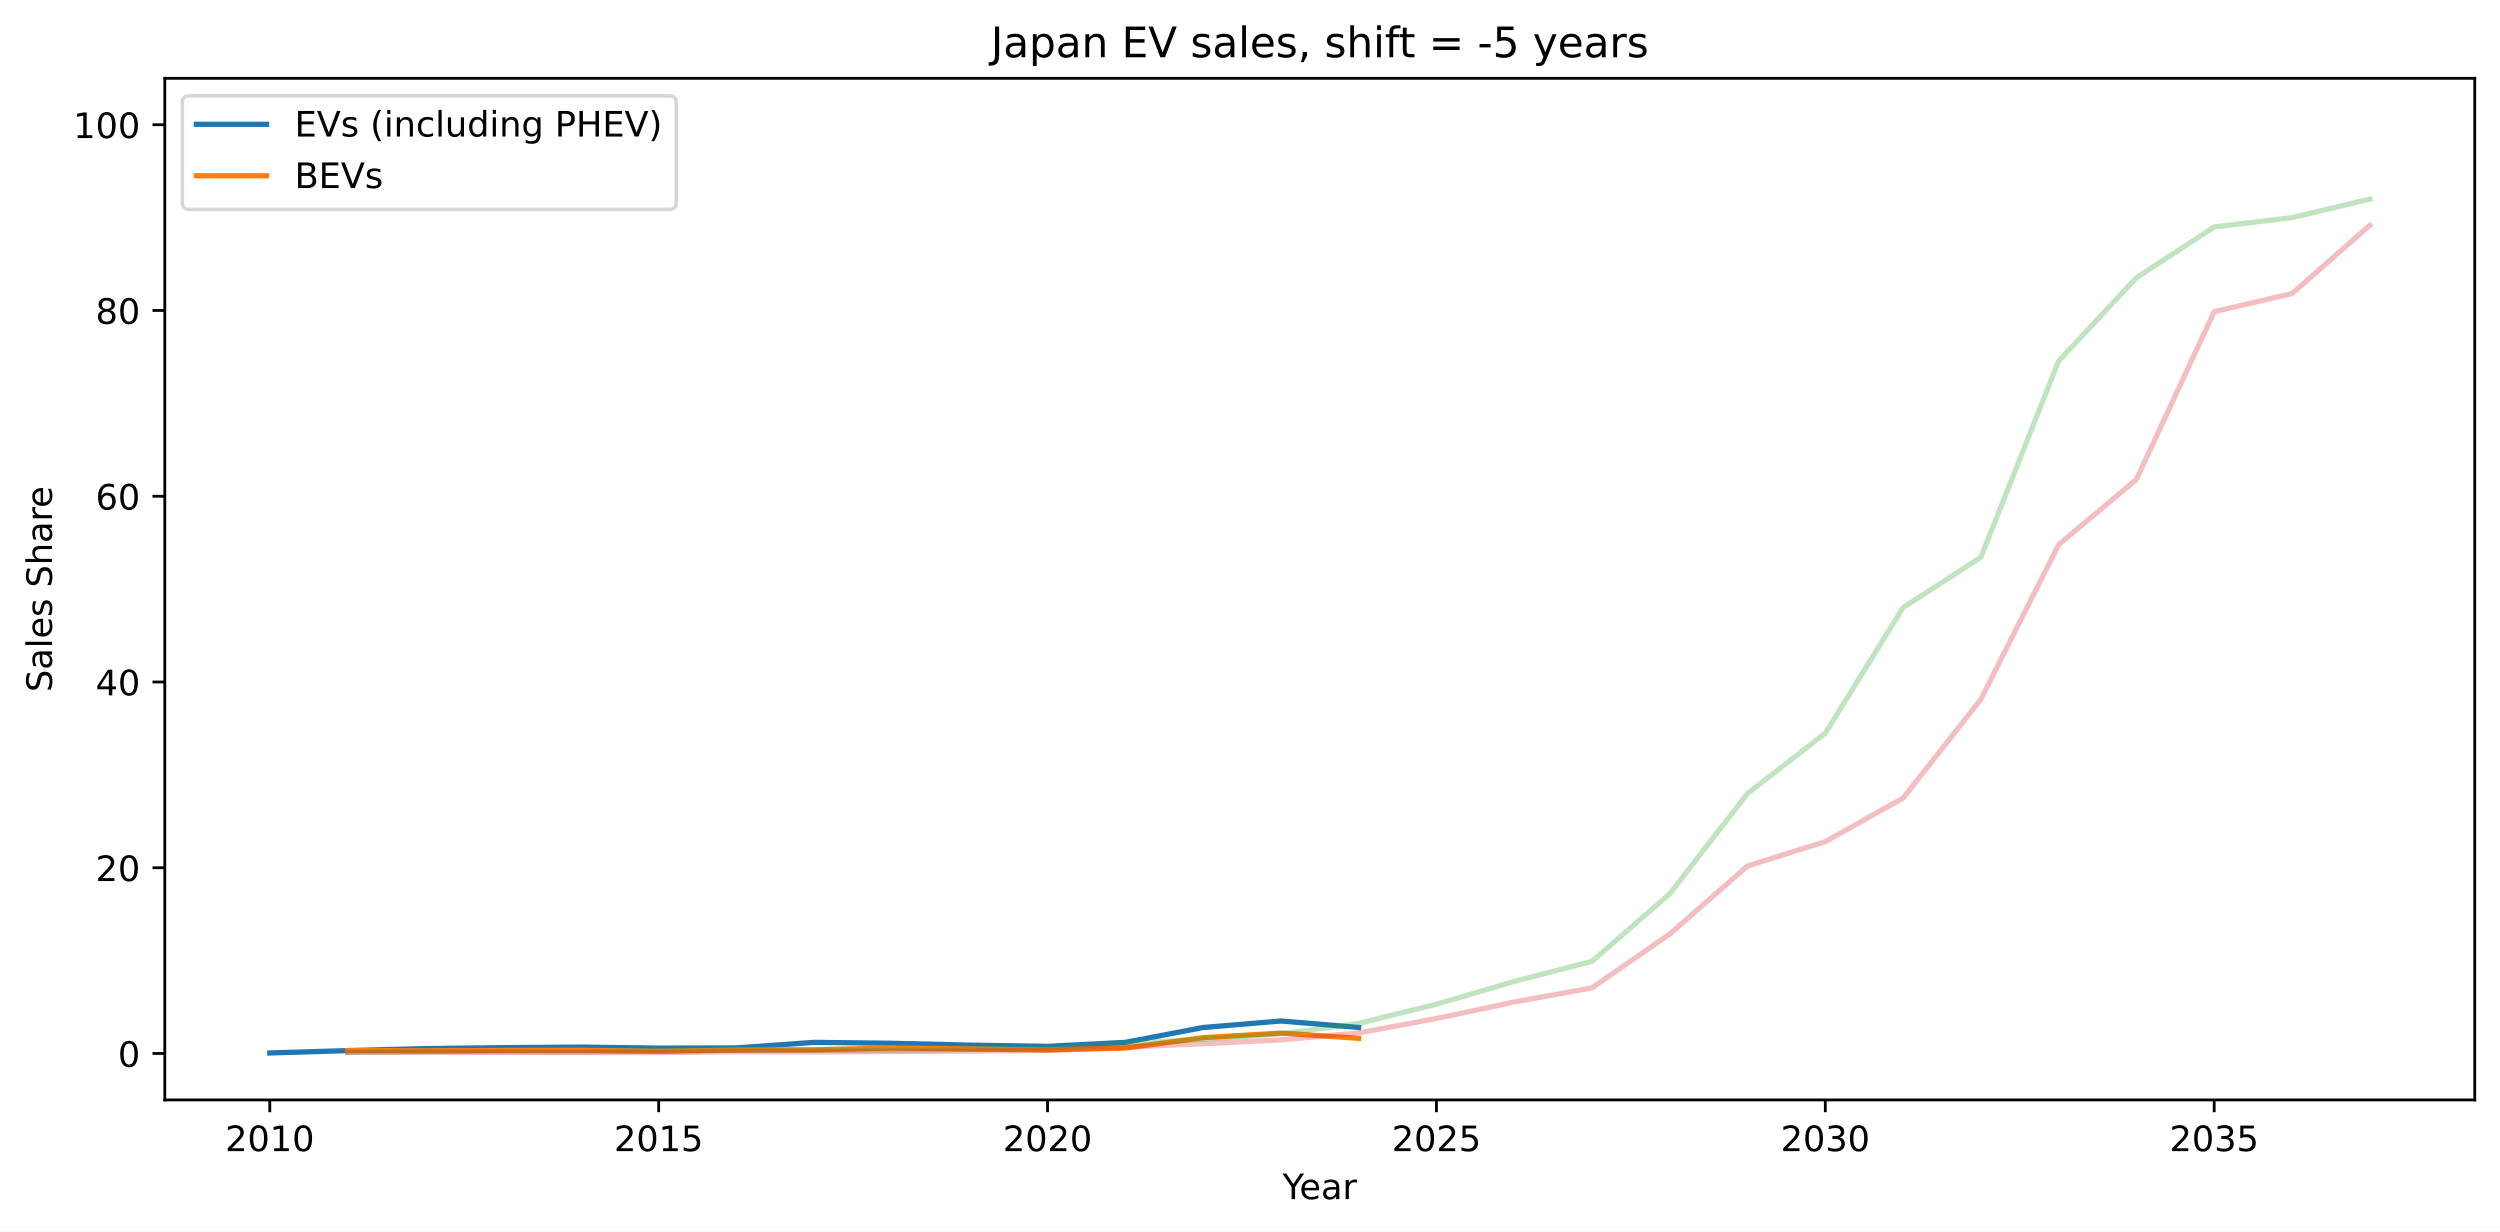
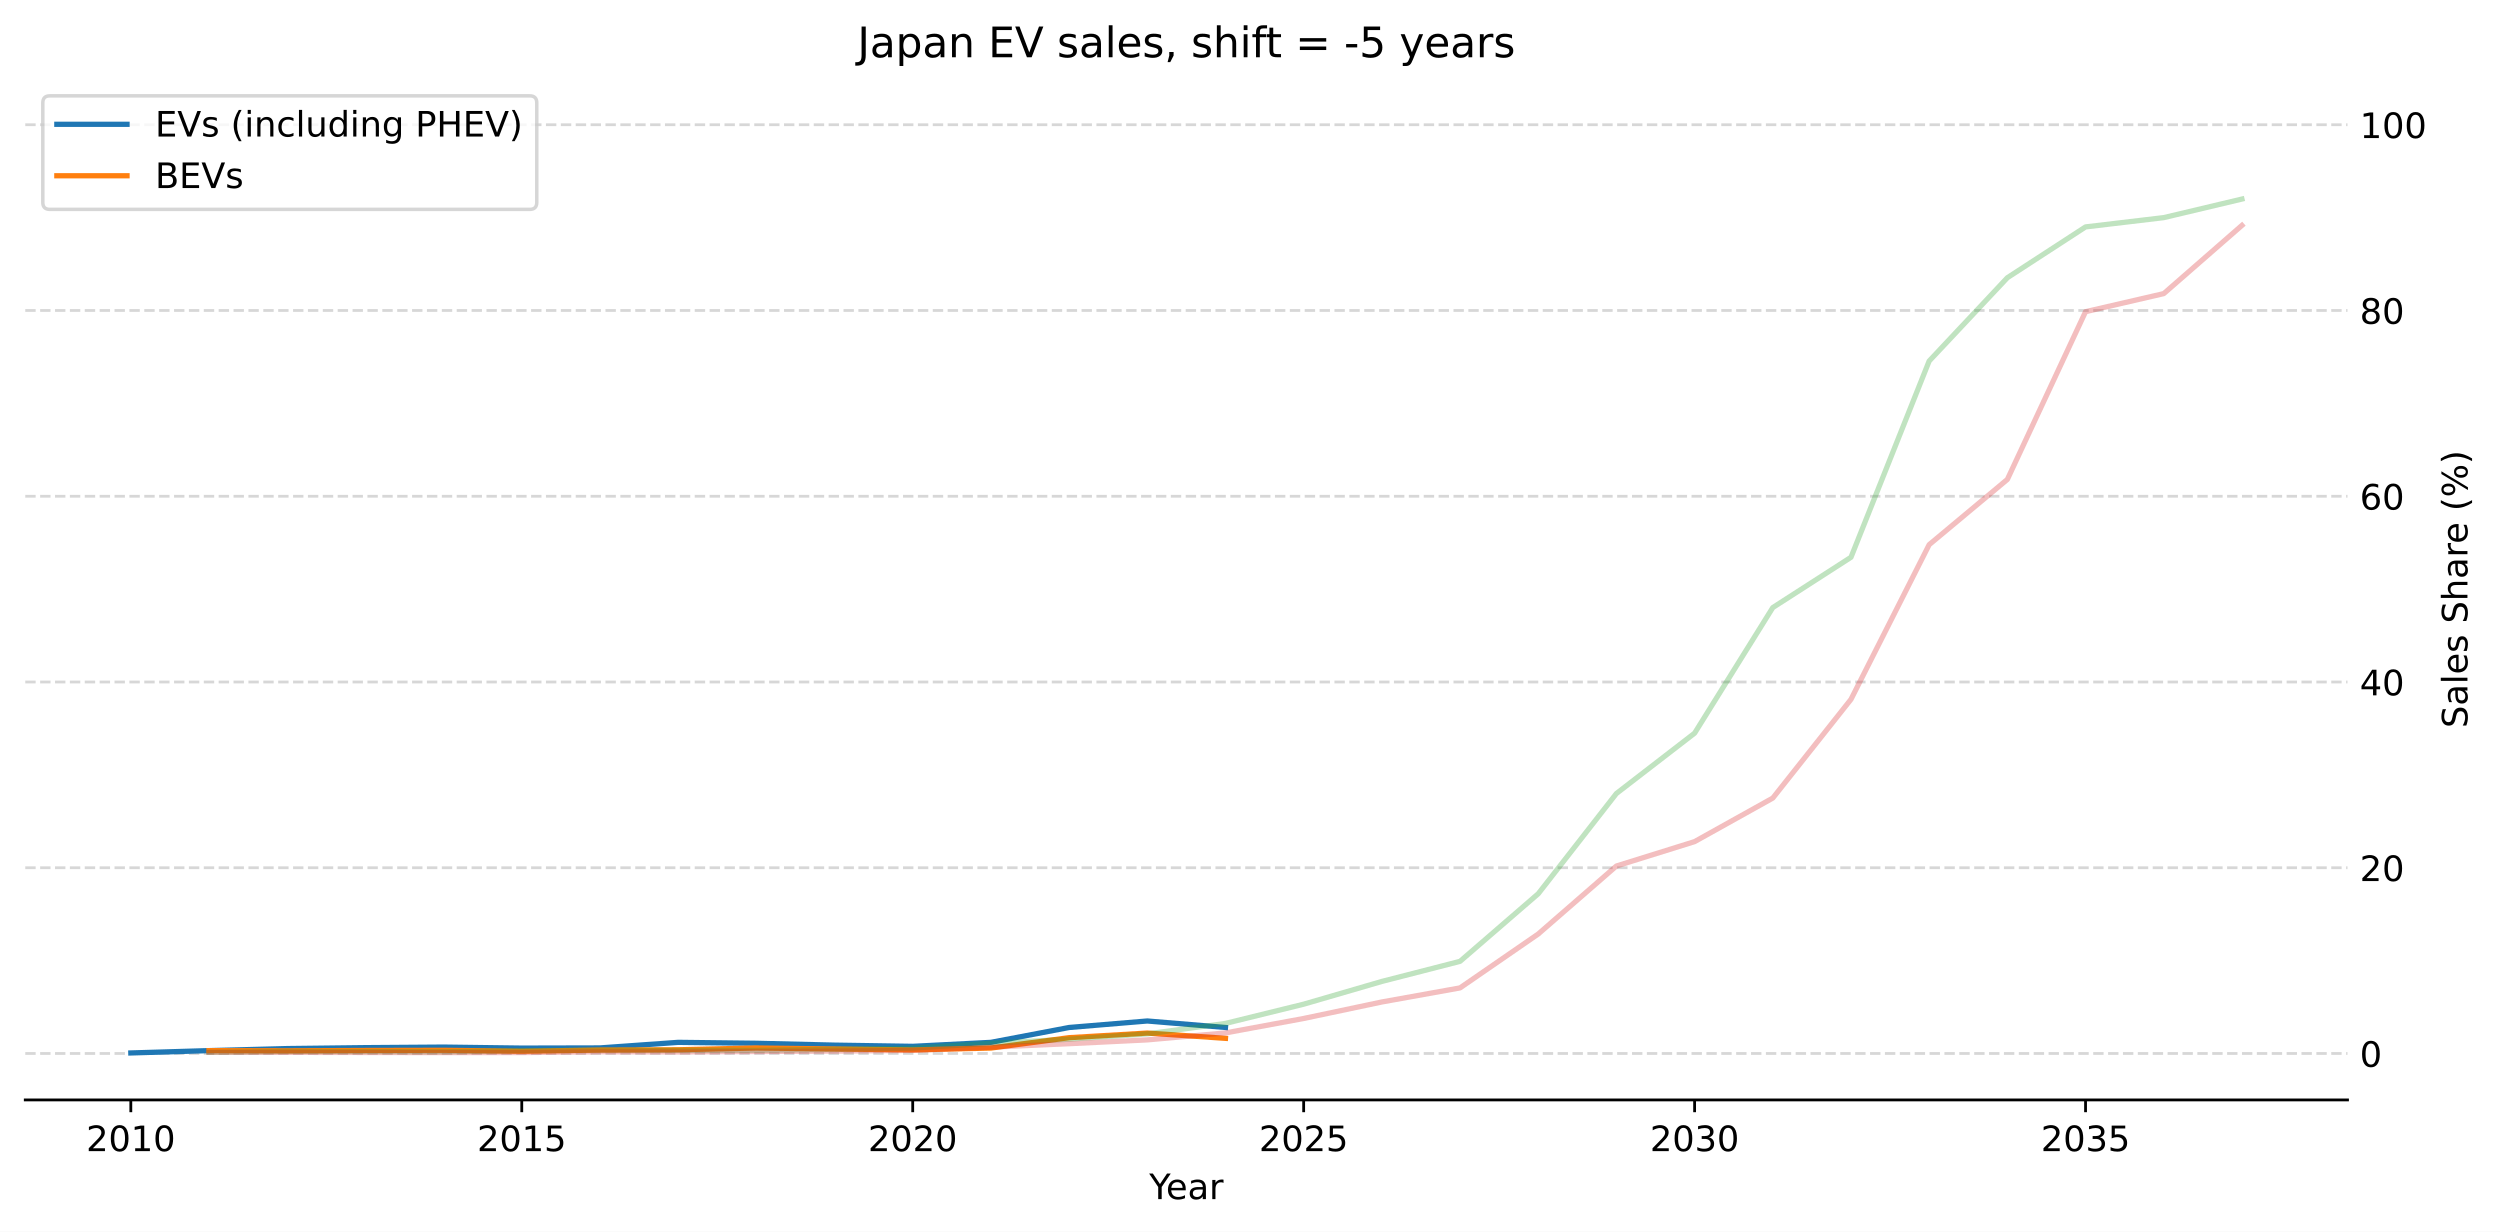
<svg xmlns="http://www.w3.org/2000/svg" xmlns:xlink="http://www.w3.org/1999/xlink" width="712.496pt" height="351.034pt" viewBox="0 0 712.496 351.034" version="1.1">
  <defs>
    <style type="text/css">*{stroke-linejoin: round; stroke-linecap: butt}</style>
  </defs>
  <g id="figure_1">
    <g id="patch_1">
      <path d="M 0 351.034  L 712.496 351.034  L 712.496 0  L 0 0  z " style="fill: #ffffff" />
    </g>
    <g id="axes_1">
      <g id="patch_2">
-         <path d="M 46.966 313.478  L 705.296 313.478  L 705.296 22.318  L 46.966 22.318  z " style="fill: #ffffff" />
+         <path d="M 7.2 313.478  L 669.03 313.478  L 669.03 22.318  L 7.2 22.318  z " style="fill: #ffffff" />
      </g>
      <g id="matplotlib.axis_1">
        <g id="xtick_1">
          <g id="line2d_1">
            <defs>
-               <path id="m293c95375c" d="M 0 0  L 0 3.5  " style="stroke: #000000; stroke-width: 0.8" />
-             </defs>
-             <g>
-               <use xlink:href="#m293c95375c" x="76.89" y="313.478" style="stroke: #000000; stroke-width: 0.8" />
+               <path id="m29468f7950" d="M 0 0  L 0 3.5  " style="stroke: #000000; stroke-width: 0.8" />
+             </defs>
+             <g>
+               <use xlink:href="#m29468f7950" x="37.283" y="313.478" style="stroke: #000000; stroke-width: 0.8" />
            </g>
          </g>
          <g id="text_1">
-             <g transform="translate(64.16472 328.0766) scale(0.1 -0.1)">
+             <g transform="translate(24.55818 328.0766) scale(0.1 -0.1)">
              <defs>
                <path id="DejaVuSans-32" d="M 1228 531  L 3431 531  L 3431 0  L 469 0  L 469 531  Q 828 903 1448 1529  Q 2069 2156 2228 2338  Q 2531 2678 2651 2914  Q 2772 3150 2772 3378  Q 2772 3750 2511 3984  Q 2250 4219 1831 4219  Q 1534 4219 1204 4116  Q 875 4013 500 3803  L 500 4441  Q 881 4594 1212 4672  Q 1544 4750 1819 4750  Q 2544 4750 2975 4387  Q 3406 4025 3406 3419  Q 3406 3131 3298 2873  Q 3191 2616 2906 2266  Q 2828 2175 2409 1742  Q 1991 1309 1228 531  z " transform="scale(0.015625)" />
                <path id="DejaVuSans-30" d="M 2034 4250  Q 1547 4250 1301 3770  Q 1056 3291 1056 2328  Q 1056 1369 1301 889  Q 1547 409 2034 409  Q 2525 409 2770 889  Q 3016 1369 3016 2328  Q 3016 3291 2770 3770  Q 2525 4250 2034 4250  z M 2034 4750  Q 2819 4750 3233 4129  Q 3647 3509 3647 2328  Q 3647 1150 3233 529  Q 2819 -91 2034 -91  Q 1250 -91 836 529  Q 422 1150 422 2328  Q 422 3509 836 4129  Q 1250 4750 2034 4750  z " transform="scale(0.015625)" />
                <path id="DejaVuSans-31" d="M 794 531  L 1825 531  L 1825 4091  L 703 3866  L 703 4441  L 1819 4666  L 2450 4666  L 2450 531  L 3481 531  L 3481 0  L 794 0  L 794 531  z " transform="scale(0.015625)" />
              </defs>
              <use xlink:href="#DejaVuSans-32" />
              <use xlink:href="#DejaVuSans-30" transform="translate(63.62305 0)" />
              <use xlink:href="#DejaVuSans-31" transform="translate(127.2461 0)" />
              <use xlink:href="#DejaVuSans-30" transform="translate(190.8691 0)" />
            </g>
          </g>
        </g>
        <g id="xtick_2">
          <g id="line2d_2">
            <g>
-               <use xlink:href="#m293c95375c" x="187.72" y="313.478" style="stroke: #000000; stroke-width: 0.8" />
+               <use xlink:href="#m29468f7950" x="148.702" y="313.478" style="stroke: #000000; stroke-width: 0.8" />
            </g>
          </g>
          <g id="text_2">
-             <g transform="translate(174.9947 328.0766) scale(0.1 -0.1)">
+             <g transform="translate(135.9774 328.0766) scale(0.1 -0.1)">
              <defs>
                <path id="DejaVuSans-35" d="M 691 4666  L 3169 4666  L 3169 4134  L 1269 4134  L 1269 2991  Q 1406 3038 1543 3061  Q 1681 3084 1819 3084  Q 2600 3084 3056 2656  Q 3513 2228 3513 1497  Q 3513 744 3044 326  Q 2575 -91 1722 -91  Q 1428 -91 1123 -41  Q 819 9 494 109  L 494 744  Q 775 591 1075 516  Q 1375 441 1709 441  Q 2250 441 2565 725  Q 2881 1009 2881 1497  Q 2881 1984 2565 2268  Q 2250 2553 1709 2553  Q 1456 2553 1204 2497  Q 953 2441 691 2322  L 691 4666  z " transform="scale(0.015625)" />
              </defs>
              <use xlink:href="#DejaVuSans-32" />
              <use xlink:href="#DejaVuSans-30" transform="translate(63.62305 0)" />
              <use xlink:href="#DejaVuSans-31" transform="translate(127.2461 0)" />
              <use xlink:href="#DejaVuSans-35" transform="translate(190.8691 0)" />
            </g>
          </g>
        </g>
        <g id="xtick_3">
          <g id="line2d_3">
            <g>
-               <use xlink:href="#m293c95375c" x="298.55" y="313.478" style="stroke: #000000; stroke-width: 0.8" />
+               <use xlink:href="#m29468f7950" x="260.122" y="313.478" style="stroke: #000000; stroke-width: 0.8" />
            </g>
          </g>
          <g id="text_3">
-             <g transform="translate(285.8246 328.0766) scale(0.1 -0.1)">
+             <g transform="translate(247.3966 328.0766) scale(0.1 -0.1)">
              <use xlink:href="#DejaVuSans-32" />
              <use xlink:href="#DejaVuSans-30" transform="translate(63.62305 0)" />
              <use xlink:href="#DejaVuSans-32" transform="translate(127.2461 0)" />
              <use xlink:href="#DejaVuSans-30" transform="translate(190.8691 0)" />
            </g>
          </g>
        </g>
        <g id="xtick_4">
          <g id="line2d_4">
            <g>
-               <use xlink:href="#m293c95375c" x="409.38" y="313.478" style="stroke: #000000; stroke-width: 0.8" />
+               <use xlink:href="#m29468f7950" x="371.541" y="313.478" style="stroke: #000000; stroke-width: 0.8" />
            </g>
          </g>
          <g id="text_4">
-             <g transform="translate(396.6546 328.0766) scale(0.1 -0.1)">
+             <g transform="translate(358.8158 328.0766) scale(0.1 -0.1)">
              <use xlink:href="#DejaVuSans-32" />
              <use xlink:href="#DejaVuSans-30" transform="translate(63.62305 0)" />
              <use xlink:href="#DejaVuSans-32" transform="translate(127.2461 0)" />
              <use xlink:href="#DejaVuSans-35" transform="translate(190.8691 0)" />
            </g>
          </g>
        </g>
        <g id="xtick_5">
          <g id="line2d_5">
            <g>
-               <use xlink:href="#m293c95375c" x="520.21" y="313.478" style="stroke: #000000; stroke-width: 0.8" />
+               <use xlink:href="#m29468f7950" x="482.96" y="313.478" style="stroke: #000000; stroke-width: 0.8" />
            </g>
          </g>
          <g id="text_5">
-             <g transform="translate(507.4846 328.0766) scale(0.1 -0.1)">
+             <g transform="translate(470.2349 328.0766) scale(0.1 -0.1)">
              <defs>
                <path id="DejaVuSans-33" d="M 2597 2516  Q 3050 2419 3304 2112  Q 3559 1806 3559 1356  Q 3559 666 3084 287  Q 2609 -91 1734 -91  Q 1441 -91 1130 -33  Q 819 25 488 141  L 488 750  Q 750 597 1062 519  Q 1375 441 1716 441  Q 2309 441 2620 675  Q 2931 909 2931 1356  Q 2931 1769 2642 2001  Q 2353 2234 1838 2234  L 1294 2234  L 1294 2753  L 1863 2753  Q 2328 2753 2575 2939  Q 2822 3125 2822 3475  Q 2822 3834 2567 4026  Q 2313 4219 1838 4219  Q 1578 4219 1281 4162  Q 984 4106 628 3988  L 628 4550  Q 988 4650 1302 4700  Q 1616 4750 1894 4750  Q 2613 4750 3031 4423  Q 3450 4097 3450 3541  Q 3450 3153 3228 2886  Q 3006 2619 2597 2516  z " transform="scale(0.015625)" />
              </defs>
              <use xlink:href="#DejaVuSans-32" />
              <use xlink:href="#DejaVuSans-30" transform="translate(63.62305 0)" />
              <use xlink:href="#DejaVuSans-33" transform="translate(127.2461 0)" />
              <use xlink:href="#DejaVuSans-30" transform="translate(190.8691 0)" />
            </g>
          </g>
        </g>
        <g id="xtick_6">
          <g id="line2d_6">
            <g>
-               <use xlink:href="#m293c95375c" x="631.04" y="313.478" style="stroke: #000000; stroke-width: 0.8" />
+               <use xlink:href="#m29468f7950" x="594.379" y="313.478" style="stroke: #000000; stroke-width: 0.8" />
            </g>
          </g>
          <g id="text_6">
-             <g transform="translate(618.3145 328.0766) scale(0.1 -0.1)">
+             <g transform="translate(581.6541 328.0766) scale(0.1 -0.1)">
              <use xlink:href="#DejaVuSans-32" />
              <use xlink:href="#DejaVuSans-30" transform="translate(63.62305 0)" />
              <use xlink:href="#DejaVuSans-33" transform="translate(127.2461 0)" />
              <use xlink:href="#DejaVuSans-35" transform="translate(190.8691 0)" />
            </g>
          </g>
        </g>
        <g id="text_7">
-           <g transform="translate(365.5431 341.7547) scale(0.1 -0.1)">
+           <g transform="translate(327.5275 341.7547) scale(0.1 -0.1)">
            <defs>
              <path id="DejaVuSans-59" d="M -13 4666  L 666 4666  L 1959 2747  L 3244 4666  L 3922 4666  L 2272 2222  L 2272 0  L 1638 0  L 1638 2222  L -13 4666  z " transform="scale(0.015625)" />
              <path id="DejaVuSans-65" d="M 3597 1894  L 3597 1613  L 953 1613  Q 991 1019 1311 708  Q 1631 397 2203 397  Q 2534 397 2845 478  Q 3156 559 3463 722  L 3463 178  Q 3153 47 2828 -22  Q 2503 -91 2169 -91  Q 1331 -91 842 396  Q 353 884 353 1716  Q 353 2575 817 3079  Q 1281 3584 2069 3584  Q 2775 3584 3186 3129  Q 3597 2675 3597 1894  z M 3022 2063  Q 3016 2534 2758 2815  Q 2500 3097 2075 3097  Q 1594 3097 1305 2825  Q 1016 2553 972 2059  L 3022 2063  z " transform="scale(0.015625)" />
              <path id="DejaVuSans-61" d="M 2194 1759  Q 1497 1759 1228 1600  Q 959 1441 959 1056  Q 959 750 1161 570  Q 1363 391 1709 391  Q 2188 391 2477 730  Q 2766 1069 2766 1631  L 2766 1759  L 2194 1759  z M 3341 1997  L 3341 0  L 2766 0  L 2766 531  Q 2569 213 2275 61  Q 1981 -91 1556 -91  Q 1019 -91 701 211  Q 384 513 384 1019  Q 384 1609 779 1909  Q 1175 2209 1959 2209  L 2766 2209  L 2766 2266  Q 2766 2663 2505 2880  Q 2244 3097 1772 3097  Q 1472 3097 1187 3025  Q 903 2953 641 2809  L 641 3341  Q 956 3463 1253 3523  Q 1550 3584 1831 3584  Q 2591 3584 2966 3190  Q 3341 2797 3341 1997  z " transform="scale(0.015625)" />
              <path id="DejaVuSans-72" d="M 2631 2963  Q 2534 3019 2420 3045  Q 2306 3072 2169 3072  Q 1681 3072 1420 2755  Q 1159 2438 1159 1844  L 1159 0  L 581 0  L 581 3500  L 1159 3500  L 1159 2956  Q 1341 3275 1631 3429  Q 1922 3584 2338 3584  Q 2397 3584 2469 3576  Q 2541 3569 2628 3553  L 2631 2963  z " transform="scale(0.015625)" />
            </defs>
            <use xlink:href="#DejaVuSans-59" />
            <use xlink:href="#DejaVuSans-65" transform="translate(47.83398 0)" />
            <use xlink:href="#DejaVuSans-61" transform="translate(109.3574 0)" />
            <use xlink:href="#DejaVuSans-72" transform="translate(170.6367 0)" />
          </g>
        </g>
      </g>
      <g id="matplotlib.axis_2">
        <g id="ytick_1">
          <g id="line2d_7">
-             <defs>
-               <path id="ma19ba68c7f" d="M 0 0  L -3.5 0  " style="stroke: #000000; stroke-width: 0.8" />
-             </defs>
-             <g>
-               <use xlink:href="#ma19ba68c7f" x="46.966" y="300.244" style="stroke: #000000; stroke-width: 0.8" />
-             </g>
-           </g>
+             <path d="M 7.2 300.244  L 669.03 300.244  " clip-path="url(#p122f531934)" style="fill: none; stroke-dasharray: 2.96,1.28; stroke-dashoffset: 0; stroke: #b0b0b0; stroke-opacity: 0.5; stroke-width: 0.8" />
+           </g>
+           <g id="line2d_8" />
          <g id="text_8">
-             <g transform="translate(33.60312 304.0428) scale(0.1 -0.1)">
+             <g transform="translate(672.53 304.0428) scale(0.1 -0.1)">
              <use xlink:href="#DejaVuSans-30" />
            </g>
          </g>
        </g>
        <g id="ytick_2">
-           <g id="line2d_8">
-             <g>
-               <use xlink:href="#ma19ba68c7f" x="46.966" y="247.305" style="stroke: #000000; stroke-width: 0.8" />
-             </g>
-           </g>
+           <g id="line2d_9">
+             <path d="M 7.2 247.305  L 669.03 247.305  " clip-path="url(#p122f531934)" style="fill: none; stroke-dasharray: 2.96,1.28; stroke-dashoffset: 0; stroke: #b0b0b0; stroke-opacity: 0.5; stroke-width: 0.8" />
+           </g>
+           <g id="line2d_10" />
          <g id="text_9">
-             <g transform="translate(27.24063 251.1046) scale(0.1 -0.1)">
+             <g transform="translate(672.53 251.1046) scale(0.1 -0.1)">
              <use xlink:href="#DejaVuSans-32" />
              <use xlink:href="#DejaVuSans-30" transform="translate(63.62305 0)" />
            </g>
          </g>
        </g>
        <g id="ytick_3">
-           <g id="line2d_9">
-             <g>
-               <use xlink:href="#ma19ba68c7f" x="46.966" y="194.367" style="stroke: #000000; stroke-width: 0.8" />
-             </g>
-           </g>
+           <g id="line2d_11">
+             <path d="M 7.2 194.367  L 669.03 194.367  " clip-path="url(#p122f531934)" style="fill: none; stroke-dasharray: 2.96,1.28; stroke-dashoffset: 0; stroke: #b0b0b0; stroke-opacity: 0.5; stroke-width: 0.8" />
+           </g>
+           <g id="line2d_12" />
          <g id="text_10">
-             <g transform="translate(27.24063 198.1664) scale(0.1 -0.1)">
+             <g transform="translate(672.53 198.1664) scale(0.1 -0.1)">
              <defs>
                <path id="DejaVuSans-34" d="M 2419 4116  L 825 1625  L 2419 1625  L 2419 4116  z M 2253 4666  L 3047 4666  L 3047 1625  L 3713 1625  L 3713 1100  L 3047 1100  L 3047 0  L 2419 0  L 2419 1100  L 313 1100  L 313 1709  L 2253 4666  z " transform="scale(0.015625)" />
              </defs>
              <use xlink:href="#DejaVuSans-34" />
              <use xlink:href="#DejaVuSans-30" transform="translate(63.62305 0)" />
            </g>
          </g>
        </g>
        <g id="ytick_4">
-           <g id="line2d_10">
-             <g>
-               <use xlink:href="#ma19ba68c7f" x="46.966" y="141.429" style="stroke: #000000; stroke-width: 0.8" />
-             </g>
-           </g>
+           <g id="line2d_13">
+             <path d="M 7.2 141.429  L 669.03 141.429  " clip-path="url(#p122f531934)" style="fill: none; stroke-dasharray: 2.96,1.28; stroke-dashoffset: 0; stroke: #b0b0b0; stroke-opacity: 0.5; stroke-width: 0.8" />
+           </g>
+           <g id="line2d_14" />
          <g id="text_11">
-             <g transform="translate(27.24063 145.2283) scale(0.1 -0.1)">
+             <g transform="translate(672.53 145.2283) scale(0.1 -0.1)">
              <defs>
                <path id="DejaVuSans-36" d="M 2113 2584  Q 1688 2584 1439 2293  Q 1191 2003 1191 1497  Q 1191 994 1439 701  Q 1688 409 2113 409  Q 2538 409 2786 701  Q 3034 994 3034 1497  Q 3034 2003 2786 2293  Q 2538 2584 2113 2584  z M 3366 4563  L 3366 3988  Q 3128 4100 2886 4159  Q 2644 4219 2406 4219  Q 1781 4219 1451 3797  Q 1122 3375 1075 2522  Q 1259 2794 1537 2939  Q 1816 3084 2150 3084  Q 2853 3084 3261 2657  Q 3669 2231 3669 1497  Q 3669 778 3244 343  Q 2819 -91 2113 -91  Q 1303 -91 875 529  Q 447 1150 447 2328  Q 447 3434 972 4092  Q 1497 4750 2381 4750  Q 2619 4750 2861 4703  Q 3103 4656 3366 4563  z " transform="scale(0.015625)" />
              </defs>
              <use xlink:href="#DejaVuSans-36" />
              <use xlink:href="#DejaVuSans-30" transform="translate(63.62305 0)" />
            </g>
          </g>
        </g>
        <g id="ytick_5">
-           <g id="line2d_11">
-             <g>
-               <use xlink:href="#ma19ba68c7f" x="46.966" y="88.491" style="stroke: #000000; stroke-width: 0.8" />
-             </g>
-           </g>
+           <g id="line2d_15">
+             <path d="M 7.2 88.491  L 669.03 88.491  " clip-path="url(#p122f531934)" style="fill: none; stroke-dasharray: 2.96,1.28; stroke-dashoffset: 0; stroke: #b0b0b0; stroke-opacity: 0.5; stroke-width: 0.8" />
+           </g>
+           <g id="line2d_16" />
          <g id="text_12">
-             <g transform="translate(27.24063 92.29007) scale(0.1 -0.1)">
+             <g transform="translate(672.53 92.29007) scale(0.1 -0.1)">
              <defs>
                <path id="DejaVuSans-38" d="M 2034 2216  Q 1584 2216 1326 1975  Q 1069 1734 1069 1313  Q 1069 891 1326 650  Q 1584 409 2034 409  Q 2484 409 2743 651  Q 3003 894 3003 1313  Q 3003 1734 2745 1975  Q 2488 2216 2034 2216  z M 1403 2484  Q 997 2584 770 2862  Q 544 3141 544 3541  Q 544 4100 942 4425  Q 1341 4750 2034 4750  Q 2731 4750 3128 4425  Q 3525 4100 3525 3541  Q 3525 3141 3298 2862  Q 3072 2584 2669 2484  Q 3125 2378 3379 2068  Q 3634 1759 3634 1313  Q 3634 634 3220 271  Q 2806 -91 2034 -91  Q 1263 -91 848 271  Q 434 634 434 1313  Q 434 1759 690 2068  Q 947 2378 1403 2484  z M 1172 3481  Q 1172 3119 1398 2916  Q 1625 2713 2034 2713  Q 2441 2713 2670 2916  Q 2900 3119 2900 3481  Q 2900 3844 2670 4047  Q 2441 4250 2034 4250  Q 1625 4250 1398 4047  Q 1172 3844 1172 3481  z " transform="scale(0.015625)" />
              </defs>
              <use xlink:href="#DejaVuSans-38" />
              <use xlink:href="#DejaVuSans-30" transform="translate(63.62305 0)" />
            </g>
          </g>
        </g>
        <g id="ytick_6">
-           <g id="line2d_12">
-             <g>
-               <use xlink:href="#ma19ba68c7f" x="46.966" y="35.553" style="stroke: #000000; stroke-width: 0.8" />
-             </g>
-           </g>
+           <g id="line2d_17">
+             <path d="M 7.2 35.553  L 669.03 35.553  " clip-path="url(#p122f531934)" style="fill: none; stroke-dasharray: 2.96,1.28; stroke-dashoffset: 0; stroke: #b0b0b0; stroke-opacity: 0.5; stroke-width: 0.8" />
+           </g>
+           <g id="line2d_18" />
          <g id="text_13">
-             <g transform="translate(20.87813 39.35189) scale(0.1 -0.1)">
+             <g transform="translate(672.53 39.35189) scale(0.1 -0.1)">
              <use xlink:href="#DejaVuSans-31" />
              <use xlink:href="#DejaVuSans-30" transform="translate(63.62305 0)" />
              <use xlink:href="#DejaVuSans-30" transform="translate(127.2461 0)" />
            </g>
          </g>
        </g>
        <g id="text_14">
-           <g transform="translate(14.79844 197.2223) rotate(-90) scale(0.1 -0.1)">
+           <g transform="translate(703.2159 207.4638) rotate(-90) scale(0.1 -0.1)">
            <defs>
              <path id="DejaVuSans-53" d="M 3425 4513  L 3425 3897  Q 3066 4069 2747 4153  Q 2428 4238 2131 4238  Q 1616 4238 1336 4038  Q 1056 3838 1056 3469  Q 1056 3159 1242 3001  Q 1428 2844 1947 2747  L 2328 2669  Q 3034 2534 3370 2195  Q 3706 1856 3706 1288  Q 3706 609 3251 259  Q 2797 -91 1919 -91  Q 1588 -91 1214 -16  Q 841 59 441 206  L 441 856  Q 825 641 1194 531  Q 1563 422 1919 422  Q 2459 422 2753 634  Q 3047 847 3047 1241  Q 3047 1584 2836 1778  Q 2625 1972 2144 2069  L 1759 2144  Q 1053 2284 737 2584  Q 422 2884 422 3419  Q 422 4038 858 4394  Q 1294 4750 2059 4750  Q 2388 4750 2728 4690  Q 3069 4631 3425 4513  z " transform="scale(0.015625)" />
              <path id="DejaVuSans-6c" d="M 603 4863  L 1178 4863  L 1178 0  L 603 0  L 603 4863  z " transform="scale(0.015625)" />
              <path id="DejaVuSans-73" d="M 2834 3397  L 2834 2853  Q 2591 2978 2328 3040  Q 2066 3103 1784 3103  Q 1356 3103 1142 2972  Q 928 2841 928 2578  Q 928 2378 1081 2264  Q 1234 2150 1697 2047  L 1894 2003  Q 2506 1872 2764 1633  Q 3022 1394 3022 966  Q 3022 478 2636 193  Q 2250 -91 1575 -91  Q 1294 -91 989 -36  Q 684 19 347 128  L 347 722  Q 666 556 975 473  Q 1284 391 1588 391  Q 1994 391 2212 530  Q 2431 669 2431 922  Q 2431 1156 2273 1281  Q 2116 1406 1581 1522  L 1381 1569  Q 847 1681 609 1914  Q 372 2147 372 2553  Q 372 3047 722 3315  Q 1072 3584 1716 3584  Q 2034 3584 2315 3537  Q 2597 3491 2834 3397  z " transform="scale(0.015625)" />
              <path id="DejaVuSans-20" transform="scale(0.015625)" />
              <path id="DejaVuSans-68" d="M 3513 2113  L 3513 0  L 2938 0  L 2938 2094  Q 2938 2591 2744 2837  Q 2550 3084 2163 3084  Q 1697 3084 1428 2787  Q 1159 2491 1159 1978  L 1159 0  L 581 0  L 581 4863  L 1159 4863  L 1159 2956  Q 1366 3272 1645 3428  Q 1925 3584 2291 3584  Q 2894 3584 3203 3211  Q 3513 2838 3513 2113  z " transform="scale(0.015625)" />
+               <path id="DejaVuSans-28" d="M 1984 4856  Q 1566 4138 1362 3434  Q 1159 2731 1159 2009  Q 1159 1288 1364 580  Q 1569 -128 1984 -844  L 1484 -844  Q 1016 -109 783 600  Q 550 1309 550 2009  Q 550 2706 781 3412  Q 1013 4119 1484 4856  L 1984 4856  z " transform="scale(0.015625)" />
+               <path id="DejaVuSans-25" d="M 4653 2053  Q 4381 2053 4226 1822  Q 4072 1591 4072 1178  Q 4072 772 4226 539  Q 4381 306 4653 306  Q 4919 306 5073 539  Q 5228 772 5228 1178  Q 5228 1588 5073 1820  Q 4919 2053 4653 2053  z M 4653 2450  Q 5147 2450 5437 2106  Q 5728 1763 5728 1178  Q 5728 594 5436 251  Q 5144 -91 4653 -91  Q 4153 -91 3862 251  Q 3572 594 3572 1178  Q 3572 1766 3864 2108  Q 4156 2450 4653 2450  z M 1428 4353  Q 1159 4353 1004 4120  Q 850 3888 850 3481  Q 850 3069 1003 2837  Q 1156 2606 1428 2606  Q 1700 2606 1854 2837  Q 2009 3069 2009 3481  Q 2009 3884 1853 4118  Q 1697 4353 1428 4353  z M 4250 4750  L 4750 4750  L 1831 -91  L 1331 -91  L 4250 4750  z M 1428 4750  Q 1922 4750 2215 4408  Q 2509 4066 2509 3481  Q 2509 2891 2217 2550  Q 1925 2209 1428 2209  Q 931 2209 642 2551  Q 353 2894 353 3481  Q 353 4063 643 4406  Q 934 4750 1428 4750  z " transform="scale(0.015625)" />
+               <path id="DejaVuSans-29" d="M 513 4856  L 1013 4856  Q 1481 4119 1714 3412  Q 1947 2706 1947 2009  Q 1947 1309 1714 600  Q 1481 -109 1013 -844  L 513 -844  Q 928 -128 1133 580  Q 1338 1288 1338 2009  Q 1338 2731 1133 3434  Q 928 4138 513 4856  z " transform="scale(0.015625)" />
            </defs>
            <use xlink:href="#DejaVuSans-53" />
            <use xlink:href="#DejaVuSans-61" transform="translate(63.47656 0)" />
            <use xlink:href="#DejaVuSans-6c" transform="translate(124.7559 0)" />
            <use xlink:href="#DejaVuSans-65" transform="translate(152.5391 0)" />
            <use xlink:href="#DejaVuSans-73" transform="translate(214.0625 0)" />
            <use xlink:href="#DejaVuSans-20" transform="translate(266.1621 0)" />
            <use xlink:href="#DejaVuSans-53" transform="translate(297.9492 0)" />
            <use xlink:href="#DejaVuSans-68" transform="translate(361.4258 0)" />
            <use xlink:href="#DejaVuSans-61" transform="translate(424.8047 0)" />
            <use xlink:href="#DejaVuSans-72" transform="translate(486.084 0)" />
            <use xlink:href="#DejaVuSans-65" transform="translate(524.9473 0)" />
-           </g>
-         </g>
-       </g>
-       <g id="line2d_13">
-         <path d="M 76.89 300.09  L 99.056 299.423  L 121.222 298.841  L 143.388 298.576  L 165.554 298.417  L 187.72 298.708  L 209.886 298.655  L 232.052 297.067  L 254.218 297.332  L 276.384 297.861  L 298.55 298.205  L 320.716 297.067  L 342.882 292.832  L 365.048 290.979  L 387.214 292.832  " clip-path="url(#p271960dbdd)" style="fill: none; stroke: #1f77b4; stroke-width: 1.5; stroke-linecap: square" />
-       </g>
-       <g id="line2d_14">
-         <path d="M 99.056 299.424  L 121.222 299.484  L 143.388 299.381  L 165.554 299.33  L 187.72 299.604  L 209.886 299.267  L 232.052 299.185  L 254.218 298.671  L 276.384 298.961  L 298.55 299.225  L 320.716 298.691  L 342.882 295.736  L 365.048 294.42  L 387.214 295.926  " clip-path="url(#p271960dbdd)" style="fill: none; stroke: #ff7f0e; stroke-width: 1.5; stroke-linecap: square" />
-       </g>
-       <g id="line2d_15">
-         <path d="M 99.056 299.917  L 121.222 299.67  L 143.388 299.693  L 165.554 299.759  L 187.72 299.456  L 209.886 299.312  L 232.052 299.355  L 254.218 299.333  L 276.384 299.087  L 298.55 298.71  L 320.716 297.337  L 342.882 296.167  L 365.048 294.645  L 387.214 291.668  L 409.38 286.192  L 431.546 279.707  L 453.712 273.98  L 475.878 254.717  L 498.044 226.143  L 520.21 208.951  L 542.376 173.157  L 564.542 158.822  L 586.708 102.89  L 608.874 79.149  L 631.04 64.669  L 653.206 62.022  L 675.372 56.728  " clip-path="url(#p271960dbdd)" style="fill: none; stroke: #2ca02c; stroke-opacity: 0.3; stroke-width: 1.5; stroke-linecap: square" />
-       </g>
-       <g id="line2d_16">
-         <path d="M 99.056 299.918  L 121.222 299.921  L 143.388 299.955  L 165.554 299.985  L 187.72 299.982  L 209.886 299.757  L 232.052 299.802  L 254.218 299.686  L 276.384 299.553  L 298.55 299.375  L 320.716 298.445  L 342.882 297.452  L 365.048 296.366  L 387.214 294.379  L 409.38 290.264  L 431.546 285.56  L 453.712 281.549  L 475.878 266.187  L 498.044 246.807  L 520.21 239.86  L 542.376 227.448  L 564.542 199.307  L 586.708 155.229  L 608.874 136.636  L 631.04 88.83  L 653.206 83.678  L 675.372 64.237  " clip-path="url(#p271960dbdd)" style="fill: none; stroke: #d62728; stroke-opacity: 0.3; stroke-width: 1.5; stroke-linecap: square" />
+             <use xlink:href="#DejaVuSans-20" transform="translate(586.4707 0)" />
+             <use xlink:href="#DejaVuSans-28" transform="translate(618.2578 0)" />
+             <use xlink:href="#DejaVuSans-25" transform="translate(657.2715 0)" />
+             <use xlink:href="#DejaVuSans-29" transform="translate(752.291 0)" />
+           </g>
+         </g>
+       </g>
+       <g id="line2d_19">
+         <path d="M 37.283 300.09  L 59.567 299.423  L 81.851 298.841  L 104.135 298.576  L 126.419 298.417  L 148.702 298.708  L 170.986 298.655  L 193.27 297.067  L 215.554 297.332  L 237.838 297.861  L 260.122 298.205  L 282.405 297.067  L 304.689 292.832  L 326.973 290.979  L 349.257 292.832  " clip-path="url(#p122f531934)" style="fill: none; stroke: #1f77b4; stroke-width: 1.5; stroke-linecap: square" />
+       </g>
+       <g id="line2d_20">
+         <path d="M 59.567 299.424  L 81.851 299.484  L 104.135 299.381  L 126.419 299.33  L 148.702 299.604  L 170.986 299.267  L 193.27 299.185  L 215.554 298.671  L 237.838 298.961  L 260.122 299.225  L 282.405 298.691  L 304.689 295.736  L 326.973 294.42  L 349.257 295.926  " clip-path="url(#p122f531934)" style="fill: none; stroke: #ff7f0e; stroke-width: 1.5; stroke-linecap: square" />
+       </g>
+       <g id="line2d_21">
+         <path d="M 59.567 299.917  L 81.851 299.67  L 104.135 299.693  L 126.419 299.759  L 148.702 299.456  L 170.986 299.312  L 193.27 299.355  L 215.554 299.333  L 237.838 299.087  L 260.122 298.71  L 282.405 297.337  L 304.689 296.167  L 326.973 294.645  L 349.257 291.668  L 371.541 286.192  L 393.825 279.707  L 416.108 273.98  L 438.392 254.717  L 460.676 226.143  L 482.96 208.951  L 505.244 173.157  L 527.528 158.822  L 549.811 102.89  L 572.095 79.149  L 594.379 64.669  L 616.663 62.022  L 638.947 56.728  " clip-path="url(#p122f531934)" style="fill: none; stroke: #2ca02c; stroke-opacity: 0.3; stroke-width: 1.5; stroke-linecap: square" />
+       </g>
+       <g id="line2d_22">
+         <path d="M 59.567 299.918  L 81.851 299.921  L 104.135 299.955  L 126.419 299.985  L 148.702 299.982  L 170.986 299.757  L 193.27 299.802  L 215.554 299.686  L 237.838 299.553  L 260.122 299.375  L 282.405 298.445  L 304.689 297.452  L 326.973 296.366  L 349.257 294.379  L 371.541 290.264  L 393.825 285.56  L 416.108 281.549  L 438.392 266.187  L 460.676 246.807  L 482.96 239.86  L 505.244 227.448  L 527.528 199.307  L 549.811 155.229  L 572.095 136.636  L 594.379 88.83  L 616.663 83.678  L 638.947 64.237  " clip-path="url(#p122f531934)" style="fill: none; stroke: #d62728; stroke-opacity: 0.3; stroke-width: 1.5; stroke-linecap: square" />
      </g>
      <g id="patch_3">
-         <path d="M 46.966 313.478  L 46.966 22.318  " style="fill: none; stroke: #000000; stroke-width: 0.8; stroke-linejoin: miter; stroke-linecap: square" />
-       </g>
-       <g id="patch_4">
-         <path d="M 705.296 313.478  L 705.296 22.318  " style="fill: none; stroke: #000000; stroke-width: 0.8; stroke-linejoin: miter; stroke-linecap: square" />
-       </g>
-       <g id="patch_5">
-         <path d="M 46.966 313.478  L 705.296 313.478  " style="fill: none; stroke: #000000; stroke-width: 0.8; stroke-linejoin: miter; stroke-linecap: square" />
-       </g>
-       <g id="patch_6">
-         <path d="M 46.966 22.318  L 705.296 22.318  " style="fill: none; stroke: #000000; stroke-width: 0.8; stroke-linejoin: miter; stroke-linecap: square" />
+         <path d="M 7.2 313.478  L 669.03 313.478  " style="fill: none; stroke: #000000; stroke-width: 0.8; stroke-linejoin: miter; stroke-linecap: square" />
      </g>
      <g id="text_15">
-         <g transform="translate(282.3881 16.31812) scale(0.12 -0.12)">
+         <g transform="translate(244.3725 16.31812) scale(0.12 -0.12)">
          <defs>
            <path id="DejaVuSans-4a" d="M 628 4666  L 1259 4666  L 1259 325  Q 1259 -519 939 -900  Q 619 -1281 -91 -1281  L -331 -1281  L -331 -750  L -134 -750  Q 284 -750 456 -515  Q 628 -281 628 325  L 628 4666  z " transform="scale(0.015625)" />
            <path id="DejaVuSans-70" d="M 1159 525  L 1159 -1331  L 581 -1331  L 581 3500  L 1159 3500  L 1159 2969  Q 1341 3281 1617 3432  Q 1894 3584 2278 3584  Q 2916 3584 3314 3078  Q 3713 2572 3713 1747  Q 3713 922 3314 415  Q 2916 -91 2278 -91  Q 1894 -91 1617 61  Q 1341 213 1159 525  z M 3116 1747  Q 3116 2381 2855 2742  Q 2594 3103 2138 3103  Q 1681 3103 1420 2742  Q 1159 2381 1159 1747  Q 1159 1113 1420 752  Q 1681 391 2138 391  Q 2594 391 2855 752  Q 3116 1113 3116 1747  z " transform="scale(0.015625)" />
            <path id="DejaVuSans-6e" d="M 3513 2113  L 3513 0  L 2938 0  L 2938 2094  Q 2938 2591 2744 2837  Q 2550 3084 2163 3084  Q 1697 3084 1428 2787  Q 1159 2491 1159 1978  L 1159 0  L 581 0  L 581 3500  L 1159 3500  L 1159 2956  Q 1366 3272 1645 3428  Q 1925 3584 2291 3584  Q 2894 3584 3203 3211  Q 3513 2838 3513 2113  z " transform="scale(0.015625)" />
            <path id="DejaVuSans-45" d="M 628 4666  L 3578 4666  L 3578 4134  L 1259 4134  L 1259 2753  L 3481 2753  L 3481 2222  L 1259 2222  L 1259 531  L 3634 531  L 3634 0  L 628 0  L 628 4666  z " transform="scale(0.015625)" />
            <path id="DejaVuSans-56" d="M 1831 0  L 50 4666  L 709 4666  L 2188 738  L 3669 4666  L 4325 4666  L 2547 0  L 1831 0  z " transform="scale(0.015625)" />
            <path id="DejaVuSans-2c" d="M 750 794  L 1409 794  L 1409 256  L 897 -744  L 494 -744  L 750 256  L 750 794  z " transform="scale(0.015625)" />
            <path id="DejaVuSans-69" d="M 603 3500  L 1178 3500  L 1178 0  L 603 0  L 603 3500  z M 603 4863  L 1178 4863  L 1178 4134  L 603 4134  L 603 4863  z " transform="scale(0.015625)" />
            <path id="DejaVuSans-66" d="M 2375 4863  L 2375 4384  L 1825 4384  Q 1516 4384 1395 4259  Q 1275 4134 1275 3809  L 1275 3500  L 2222 3500  L 2222 3053  L 1275 3053  L 1275 0  L 697 0  L 697 3053  L 147 3053  L 147 3500  L 697 3500  L 697 3744  Q 697 4328 969 4595  Q 1241 4863 1831 4863  L 2375 4863  z " transform="scale(0.015625)" />
            <path id="DejaVuSans-74" d="M 1172 4494  L 1172 3500  L 2356 3500  L 2356 3053  L 1172 3053  L 1172 1153  Q 1172 725 1289 603  Q 1406 481 1766 481  L 2356 481  L 2356 0  L 1766 0  Q 1100 0 847 248  Q 594 497 594 1153  L 594 3053  L 172 3053  L 172 3500  L 594 3500  L 594 4494  L 1172 4494  z " transform="scale(0.015625)" />
            <path id="DejaVuSans-3d" d="M 678 2906  L 4684 2906  L 4684 2381  L 678 2381  L 678 2906  z M 678 1631  L 4684 1631  L 4684 1100  L 678 1100  L 678 1631  z " transform="scale(0.015625)" />
            <path id="DejaVuSans-2d" d="M 313 2009  L 1997 2009  L 1997 1497  L 313 1497  L 313 2009  z " transform="scale(0.015625)" />
            <path id="DejaVuSans-79" d="M 2059 -325  Q 1816 -950 1584 -1140  Q 1353 -1331 966 -1331  L 506 -1331  L 506 -850  L 844 -850  Q 1081 -850 1212 -737  Q 1344 -625 1503 -206  L 1606 56  L 191 3500  L 800 3500  L 1894 763  L 2988 3500  L 3597 3500  L 2059 -325  z " transform="scale(0.015625)" />
          </defs>
          <use xlink:href="#DejaVuSans-4a" />
          <use xlink:href="#DejaVuSans-61" transform="translate(29.49219 0)" />
          <use xlink:href="#DejaVuSans-70" transform="translate(90.77148 0)" />
          <use xlink:href="#DejaVuSans-61" transform="translate(154.248 0)" />
          <use xlink:href="#DejaVuSans-6e" transform="translate(215.5273 0)" />
          <use xlink:href="#DejaVuSans-20" transform="translate(278.9062 0)" />
          <use xlink:href="#DejaVuSans-45" transform="translate(310.6934 0)" />
          <use xlink:href="#DejaVuSans-56" transform="translate(373.877 0)" />
          <use xlink:href="#DejaVuSans-20" transform="translate(442.2852 0)" />
          <use xlink:href="#DejaVuSans-73" transform="translate(474.0723 0)" />
          <use xlink:href="#DejaVuSans-61" transform="translate(526.1719 0)" />
          <use xlink:href="#DejaVuSans-6c" transform="translate(587.4512 0)" />
          <use xlink:href="#DejaVuSans-65" transform="translate(615.2344 0)" />
          <use xlink:href="#DejaVuSans-73" transform="translate(676.7578 0)" />
          <use xlink:href="#DejaVuSans-2c" transform="translate(728.8574 0)" />
          <use xlink:href="#DejaVuSans-20" transform="translate(760.6445 0)" />
          <use xlink:href="#DejaVuSans-73" transform="translate(792.4316 0)" />
          <use xlink:href="#DejaVuSans-68" transform="translate(844.5312 0)" />
          <use xlink:href="#DejaVuSans-69" transform="translate(907.9102 0)" />
          <use xlink:href="#DejaVuSans-66" transform="translate(935.6934 0)" />
          <use xlink:href="#DejaVuSans-74" transform="translate(969.1484 0)" />
          <use xlink:href="#DejaVuSans-20" transform="translate(1008.357 0)" />
          <use xlink:href="#DejaVuSans-3d" transform="translate(1040.145 0)" />
          <use xlink:href="#DejaVuSans-20" transform="translate(1123.934 0)" />
          <use xlink:href="#DejaVuSans-2d" transform="translate(1155.721 0)" />
          <use xlink:href="#DejaVuSans-35" transform="translate(1191.805 0)" />
          <use xlink:href="#DejaVuSans-20" transform="translate(1255.428 0)" />
          <use xlink:href="#DejaVuSans-79" transform="translate(1287.215 0)" />
          <use xlink:href="#DejaVuSans-65" transform="translate(1346.395 0)" />
          <use xlink:href="#DejaVuSans-61" transform="translate(1407.918 0)" />
          <use xlink:href="#DejaVuSans-72" transform="translate(1469.197 0)" />
          <use xlink:href="#DejaVuSans-73" transform="translate(1510.311 0)" />
        </g>
      </g>
      <g id="legend_1">
-         <g id="patch_7">
-           <path d="M 53.966 59.674  L 190.745 59.674  Q 192.745 59.674 192.745 57.674  L 192.745 29.318  Q 192.745 27.318 190.745 27.318  L 53.966 27.318  Q 51.966 27.318 51.966 29.318  L 51.966 57.674  Q 51.966 59.674 53.966 59.674  z " style="fill: #ffffff; opacity: 0.8; stroke: #cccccc; stroke-linejoin: miter" />
-         </g>
-         <g id="line2d_17">
-           <path d="M 55.966 35.417  L 65.966 35.417  L 75.966 35.417  " style="fill: none; stroke: #1f77b4; stroke-width: 1.5; stroke-linecap: square" />
+         <g id="patch_4">
+           <path d="M 14.2 59.674  L 150.98 59.674  Q 152.98 59.674 152.98 57.674  L 152.98 29.318  Q 152.98 27.318 150.98 27.318  L 14.2 27.318  Q 12.2 27.318 12.2 29.318  L 12.2 57.674  Q 12.2 59.674 14.2 59.674  z " style="fill: #ffffff; opacity: 0.8; stroke: #cccccc; stroke-linejoin: miter" />
+         </g>
+         <g id="line2d_23">
+           <path d="M 16.2 35.417  L 26.2 35.417  L 36.2 35.417  " style="fill: none; stroke: #1f77b4; stroke-width: 1.5; stroke-linecap: square" />
        </g>
        <g id="text_16">
-           <g transform="translate(83.96563 38.91656) scale(0.1 -0.1)">
-             <defs>
-               <path id="DejaVuSans-28" d="M 1984 4856  Q 1566 4138 1362 3434  Q 1159 2731 1159 2009  Q 1159 1288 1364 580  Q 1569 -128 1984 -844  L 1484 -844  Q 1016 -109 783 600  Q 550 1309 550 2009  Q 550 2706 781 3412  Q 1013 4119 1484 4856  L 1984 4856  z " transform="scale(0.015625)" />
+           <g transform="translate(44.2 38.91656) scale(0.1 -0.1)">
+             <defs>
              <path id="DejaVuSans-63" d="M 3122 3366  L 3122 2828  Q 2878 2963 2633 3030  Q 2388 3097 2138 3097  Q 1578 3097 1268 2742  Q 959 2388 959 1747  Q 959 1106 1268 751  Q 1578 397 2138 397  Q 2388 397 2633 464  Q 2878 531 3122 666  L 3122 134  Q 2881 22 2623 -34  Q 2366 -91 2075 -91  Q 1284 -91 818 406  Q 353 903 353 1747  Q 353 2603 823 3093  Q 1294 3584 2113 3584  Q 2378 3584 2631 3529  Q 2884 3475 3122 3366  z " transform="scale(0.015625)" />
              <path id="DejaVuSans-75" d="M 544 1381  L 544 3500  L 1119 3500  L 1119 1403  Q 1119 906 1312 657  Q 1506 409 1894 409  Q 2359 409 2629 706  Q 2900 1003 2900 1516  L 2900 3500  L 3475 3500  L 3475 0  L 2900 0  L 2900 538  Q 2691 219 2414 64  Q 2138 -91 1772 -91  Q 1169 -91 856 284  Q 544 659 544 1381  z M 1991 3584  L 1991 3584  z " transform="scale(0.015625)" />
              <path id="DejaVuSans-64" d="M 2906 2969  L 2906 4863  L 3481 4863  L 3481 0  L 2906 0  L 2906 525  Q 2725 213 2448 61  Q 2172 -91 1784 -91  Q 1150 -91 751 415  Q 353 922 353 1747  Q 353 2572 751 3078  Q 1150 3584 1784 3584  Q 2172 3584 2448 3432  Q 2725 3281 2906 2969  z M 947 1747  Q 947 1113 1208 752  Q 1469 391 1925 391  Q 2381 391 2643 752  Q 2906 1113 2906 1747  Q 2906 2381 2643 2742  Q 2381 3103 1925 3103  Q 1469 3103 1208 2742  Q 947 2381 947 1747  z " transform="scale(0.015625)" />
              <path id="DejaVuSans-67" d="M 2906 1791  Q 2906 2416 2648 2759  Q 2391 3103 1925 3103  Q 1463 3103 1205 2759  Q 947 2416 947 1791  Q 947 1169 1205 825  Q 1463 481 1925 481  Q 2391 481 2648 825  Q 2906 1169 2906 1791  z M 3481 434  Q 3481 -459 3084 -895  Q 2688 -1331 1869 -1331  Q 1566 -1331 1297 -1286  Q 1028 -1241 775 -1147  L 775 -588  Q 1028 -725 1275 -790  Q 1522 -856 1778 -856  Q 2344 -856 2625 -561  Q 2906 -266 2906 331  L 2906 616  Q 2728 306 2450 153  Q 2172 0 1784 0  Q 1141 0 747 490  Q 353 981 353 1791  Q 353 2603 747 3093  Q 1141 3584 1784 3584  Q 2172 3584 2450 3431  Q 2728 3278 2906 2969  L 2906 3500  L 3481 3500  L 3481 434  z " transform="scale(0.015625)" />
              <path id="DejaVuSans-50" d="M 1259 4147  L 1259 2394  L 2053 2394  Q 2494 2394 2734 2622  Q 2975 2850 2975 3272  Q 2975 3691 2734 3919  Q 2494 4147 2053 4147  L 1259 4147  z M 628 4666  L 2053 4666  Q 2838 4666 3239 4311  Q 3641 3956 3641 3272  Q 3641 2581 3239 2228  Q 2838 1875 2053 1875  L 1259 1875  L 1259 0  L 628 0  L 628 4666  z " transform="scale(0.015625)" />
              <path id="DejaVuSans-48" d="M 628 4666  L 1259 4666  L 1259 2753  L 3553 2753  L 3553 4666  L 4184 4666  L 4184 0  L 3553 0  L 3553 2222  L 1259 2222  L 1259 0  L 628 0  L 628 4666  z " transform="scale(0.015625)" />
-               <path id="DejaVuSans-29" d="M 513 4856  L 1013 4856  Q 1481 4119 1714 3412  Q 1947 2706 1947 2009  Q 1947 1309 1714 600  Q 1481 -109 1013 -844  L 513 -844  Q 928 -128 1133 580  Q 1338 1288 1338 2009  Q 1338 2731 1133 3434  Q 928 4138 513 4856  z " transform="scale(0.015625)" />
            </defs>
            <use xlink:href="#DejaVuSans-45" />
            <use xlink:href="#DejaVuSans-56" transform="translate(63.18359 0)" />
            <use xlink:href="#DejaVuSans-73" transform="translate(131.5918 0)" />
            <use xlink:href="#DejaVuSans-20" transform="translate(183.6914 0)" />
            <use xlink:href="#DejaVuSans-28" transform="translate(215.4785 0)" />
            <use xlink:href="#DejaVuSans-69" transform="translate(254.4922 0)" />
            <use xlink:href="#DejaVuSans-6e" transform="translate(282.2754 0)" />
            <use xlink:href="#DejaVuSans-63" transform="translate(345.6543 0)" />
            <use xlink:href="#DejaVuSans-6c" transform="translate(400.6348 0)" />
            <use xlink:href="#DejaVuSans-75" transform="translate(428.418 0)" />
            <use xlink:href="#DejaVuSans-64" transform="translate(491.7969 0)" />
            <use xlink:href="#DejaVuSans-69" transform="translate(555.2734 0)" />
            <use xlink:href="#DejaVuSans-6e" transform="translate(583.0566 0)" />
            <use xlink:href="#DejaVuSans-67" transform="translate(646.4355 0)" />
            <use xlink:href="#DejaVuSans-20" transform="translate(709.9121 0)" />
            <use xlink:href="#DejaVuSans-50" transform="translate(741.6992 0)" />
            <use xlink:href="#DejaVuSans-48" transform="translate(802.002 0)" />
            <use xlink:href="#DejaVuSans-45" transform="translate(877.1973 0)" />
            <use xlink:href="#DejaVuSans-56" transform="translate(940.3809 0)" />
            <use xlink:href="#DejaVuSans-29" transform="translate(1008.789 0)" />
          </g>
        </g>
-         <g id="line2d_18">
-           <path d="M 55.966 50.095  L 65.966 50.095  L 75.966 50.095  " style="fill: none; stroke: #ff7f0e; stroke-width: 1.5; stroke-linecap: square" />
+         <g id="line2d_24">
+           <path d="M 16.2 50.095  L 26.2 50.095  L 36.2 50.095  " style="fill: none; stroke: #ff7f0e; stroke-width: 1.5; stroke-linecap: square" />
        </g>
        <g id="text_17">
-           <g transform="translate(83.96563 53.59469) scale(0.1 -0.1)">
+           <g transform="translate(44.2 53.59469) scale(0.1 -0.1)">
            <defs>
              <path id="DejaVuSans-42" d="M 1259 2228  L 1259 519  L 2272 519  Q 2781 519 3026 730  Q 3272 941 3272 1375  Q 3272 1813 3026 2020  Q 2781 2228 2272 2228  L 1259 2228  z M 1259 4147  L 1259 2741  L 2194 2741  Q 2656 2741 2882 2914  Q 3109 3088 3109 3444  Q 3109 3797 2882 3972  Q 2656 4147 2194 4147  L 1259 4147  z M 628 4666  L 2241 4666  Q 2963 4666 3353 4366  Q 3744 4066 3744 3513  Q 3744 3084 3544 2831  Q 3344 2578 2956 2516  Q 3422 2416 3680 2098  Q 3938 1781 3938 1306  Q 3938 681 3513 340  Q 3088 0 2303 0  L 628 0  L 628 4666  z " transform="scale(0.015625)" />
            </defs>
            <use xlink:href="#DejaVuSans-42" />
            <use xlink:href="#DejaVuSans-45" transform="translate(68.60352 0)" />
            <use xlink:href="#DejaVuSans-56" transform="translate(131.7871 0)" />
            <use xlink:href="#DejaVuSans-73" transform="translate(200.1953 0)" />
          </g>
        </g>
      </g>
    </g>
  </g>
  <defs>
-     <clipPath id="p271960dbdd">
-       <rect x="46.966" y="22.318" width="658.33" height="291.16" />
+     <clipPath id="p122f531934">
+       <rect x="7.2" y="22.318" width="661.83" height="291.16" />
    </clipPath>
  </defs>
</svg>
